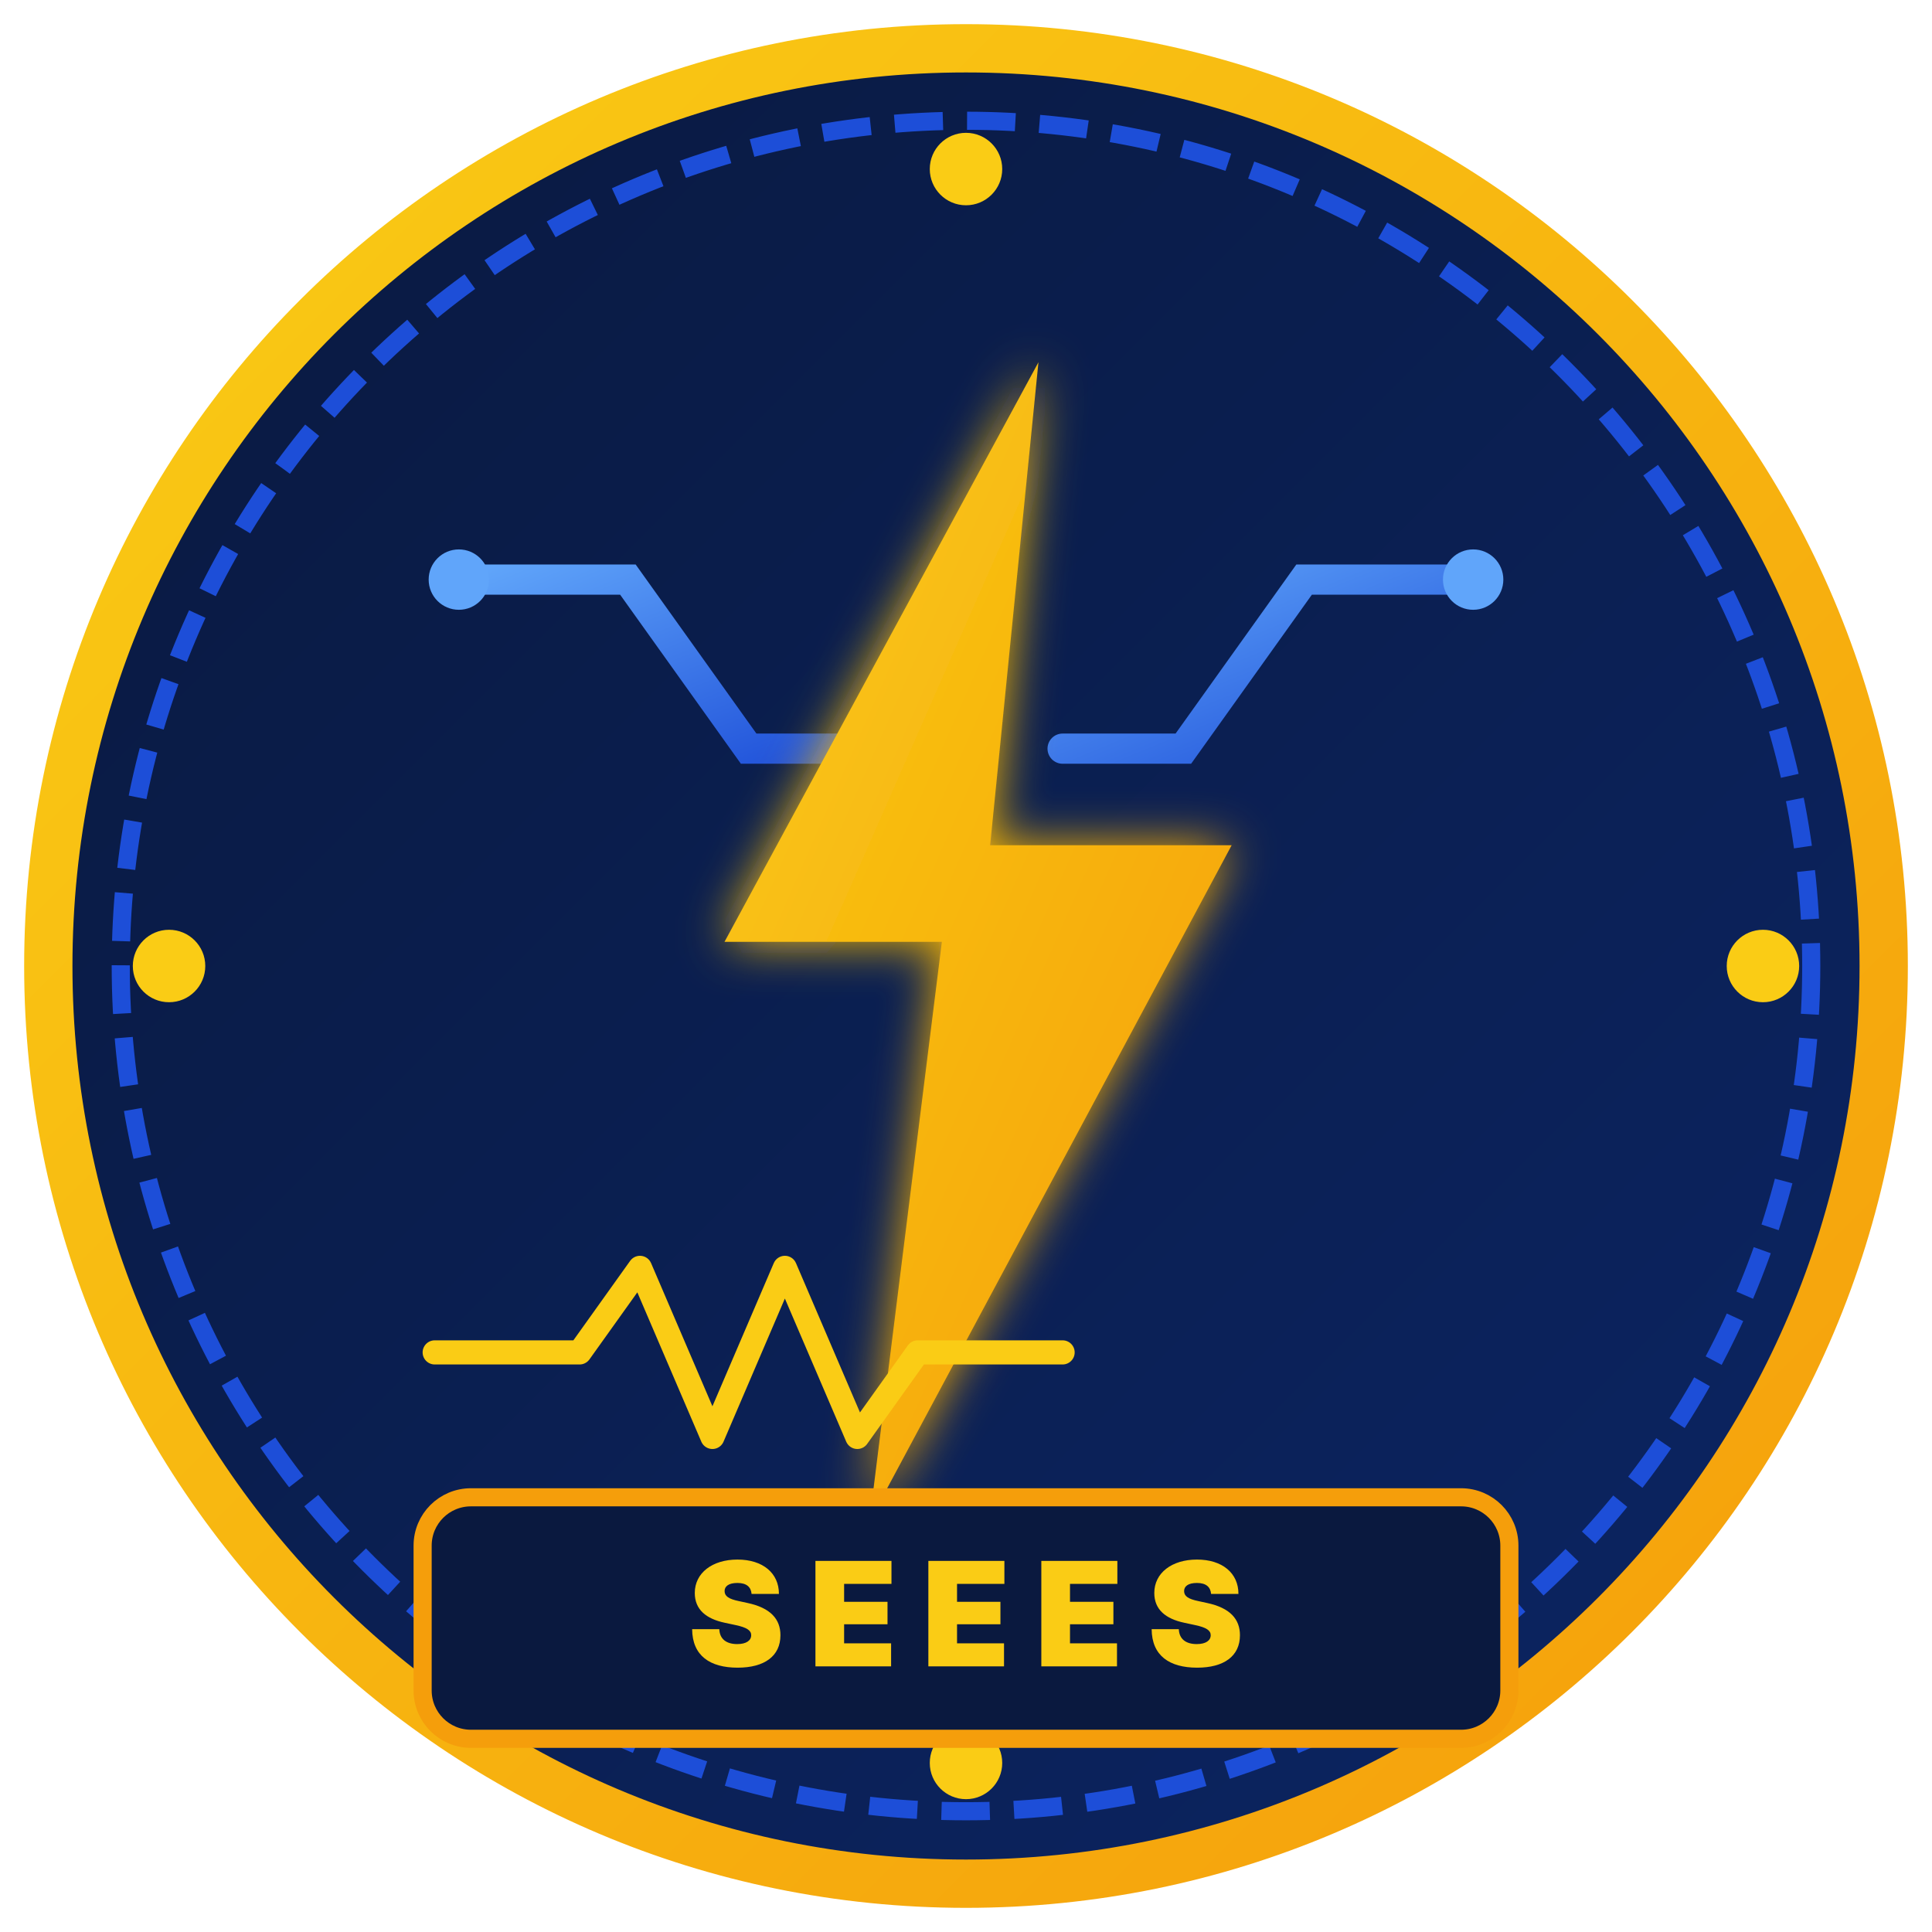
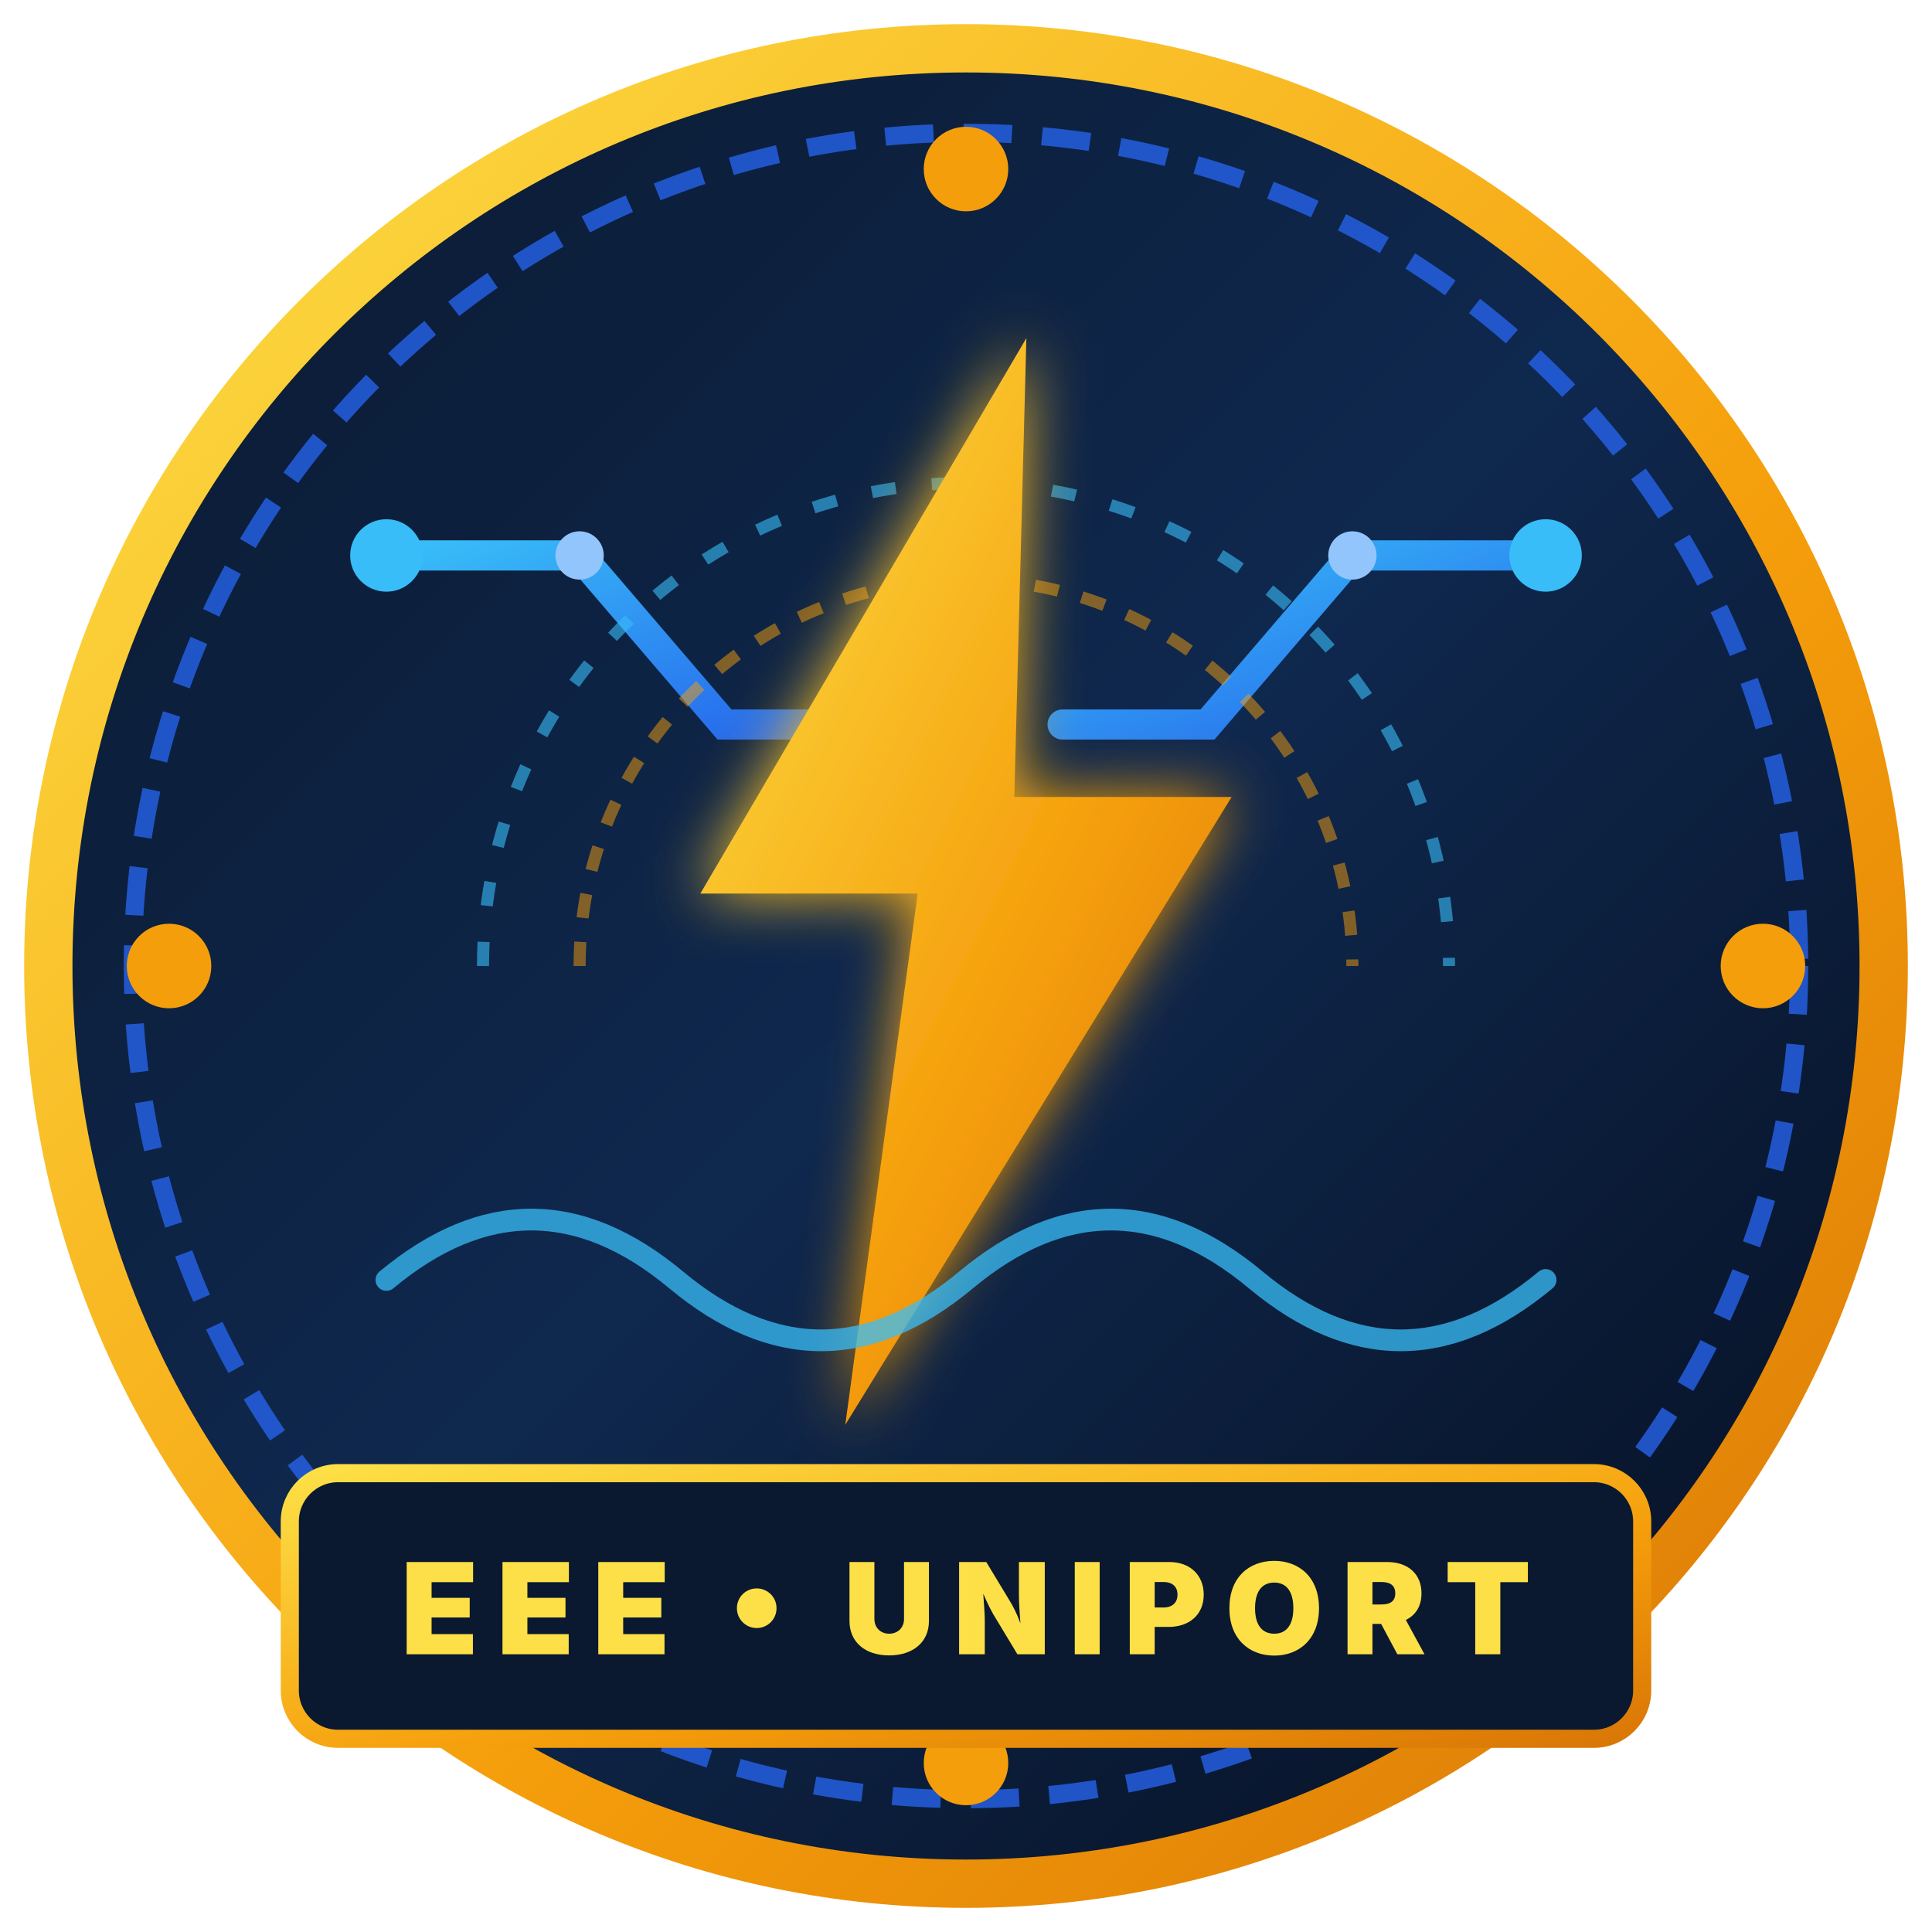
<svg xmlns="http://www.w3.org/2000/svg" viewBox="0 0 160 160" width="160" height="160">
  <defs>
-     <linearGradient id="seeesBg" x1="0%" y1="0%" x2="100%" y2="100%">
-       <stop offset="0%" stop-color="#0A193F" />
-       <stop offset="100%" stop-color="#0B2564" />
+     <linearGradient id="eeeBg" x1="0%" y1="0%" x2="100%" y2="100%">
+       <stop offset="0%" stop-color="#0A192F" />
+       <stop offset="50%" stop-color="#0F284E" />
+       <stop offset="100%" stop-color="#060E1E" />
    </linearGradient>
-     <linearGradient id="seeesGold" x1="0%" y1="0%" x2="100%" y2="100%">
-       <stop offset="0%" stop-color="#FACC15" />
-       <stop offset="100%" stop-color="#F59E0B" />
+     <linearGradient id="eeeGold" x1="0%" y1="0%" x2="100%" y2="100%">
+       <stop offset="0%" stop-color="#FDE047" />
+       <stop offset="60%" stop-color="#F59E0B" />
+       <stop offset="100%" stop-color="#D97706" />
    </linearGradient>
-     <linearGradient id="electricGlow" x1="0%" y1="0%" x2="100%" y2="100%">
-       <stop offset="0%" stop-color="#60A5FA" />
-       <stop offset="100%" stop-color="#1D4ED8" />
+     <linearGradient id="electricBlue" x1="0%" y1="0%" x2="100%" y2="100%">
+       <stop offset="0%" stop-color="#38BDF8" />
+       <stop offset="100%" stop-color="#2563EB" />
    </linearGradient>
    <filter id="glow" x="-20%" y="-20%" width="140%" height="140%">
-       <feGaussianBlur stdDeviation="2" result="blur" />
+       <feGaussianBlur stdDeviation="2.5" result="blur" />
      <feComposite in="SourceGraphic" in2="blur" operator="over" />
    </filter>
  </defs>
-   <circle cx="80" cy="80" r="76" fill="url(#seeesBg)" stroke="url(#seeesGold)" stroke-width="4" />
-   <circle cx="80" cy="80" r="70" fill="none" stroke="#1D4ED8" stroke-width="1.5" stroke-dasharray="4,2" />
-   <circle cx="80" cy="14" r="3" fill="#FACC15" />
-   <circle cx="146" cy="80" r="3" fill="#FACC15" />
-   <circle cx="80" cy="146" r="3" fill="#FACC15" />
-   <circle cx="14" cy="80" r="3" fill="#FACC15" />
-   <path d="M 38 48 L 52 48 L 62 62 L 72 62" fill="none" stroke="url(#electricGlow)" stroke-width="2.5" stroke-linecap="round" />
-   <circle cx="38" cy="48" r="2.5" fill="#60A5FA" />
-   <path d="M 122 48 L 108 48 L 98 62 L 88 62" fill="none" stroke="url(#electricGlow)" stroke-width="2.5" stroke-linecap="round" />
-   <circle cx="122" cy="48" r="2.5" fill="#60A5FA" />
-   <polygon points="86,30 60,78 78,78 72,126 102,70 82,70" fill="url(#seeesGold)" filter="url(#glow)" />
-   <path d="M 36 112 L 48 112 L 53 105 L 59 119 L 65 105 L 71 119 L 76 112 L 88 112" fill="none" stroke="#FACC15" stroke-width="2" stroke-linecap="round" stroke-linejoin="round" />
-   <rect x="35" y="124" width="90" height="20" rx="4" fill="#0A193F" stroke="#F59E0B" stroke-width="1.5" />
-   <text x="80" y="138" font-family="system-ui, -apple-system, sans-serif" font-size="12" font-weight="900" fill="#FACC15" text-anchor="middle" letter-spacing="2">SEEES</text>
+   <circle cx="80" cy="80" r="76" fill="url(#eeeBg)" stroke="url(#eeeGold)" stroke-width="4" />
+   <circle cx="80" cy="80" r="69" fill="none" stroke="#2563EB" stroke-width="1.5" stroke-dasharray="4,2.5" opacity="0.8" />
+   <circle cx="80" cy="14" r="3.5" fill="#F59E0B" />
+   <circle cx="146" cy="80" r="3.5" fill="#F59E0B" />
+   <circle cx="80" cy="146" r="3.5" fill="#F59E0B" />
+   <circle cx="14" cy="80" r="3.5" fill="#F59E0B" />
+   <path d="M 32 46 L 48 46 L 60 60 L 72 60" fill="none" stroke="url(#electricBlue)" stroke-width="2.5" stroke-linecap="round" />
+   <circle cx="32" cy="46" r="3" fill="#38BDF8" />
+   <circle cx="48" cy="46" r="2" fill="#93C5FD" />
+   <path d="M 128 46 L 112 46 L 100 60 L 88 60" fill="none" stroke="url(#electricBlue)" stroke-width="2.5" stroke-linecap="round" />
+   <circle cx="128" cy="46" r="3" fill="#38BDF8" />
+   <circle cx="112" cy="46" r="2" fill="#93C5FD" />
+   <path d="M 40 80 A 40 40 0 0 1 120 80" fill="none" stroke="#38BDF8" stroke-width="1" stroke-dasharray="2,3" opacity="0.6" />
+   <path d="M 48 80 A 32 32 0 0 1 112 80" fill="none" stroke="#F59E0B" stroke-width="1" stroke-dasharray="2,2" opacity="0.5" />
+   <polygon points="85,28 58,74 76,74 70,118 102,66 84,66" fill="url(#eeeGold)" filter="url(#glow)" />
+   <path d="M 32 106 Q 44 96 56 106 T 80 106 T 104 106 T 128 106" fill="none" stroke="#38BDF8" stroke-width="1.8" stroke-linecap="round" opacity="0.75" />
+   <rect x="24" y="122" width="112" height="22" rx="4" fill="#0A192F" stroke="url(#eeeGold)" stroke-width="1.5" />
+   <text x="80" y="137" font-family="system-ui, -apple-system, sans-serif" font-size="10.5" font-weight="900" fill="#FDE047" text-anchor="middle" letter-spacing="1.5">EEE • UNIPORT</text>
</svg>
